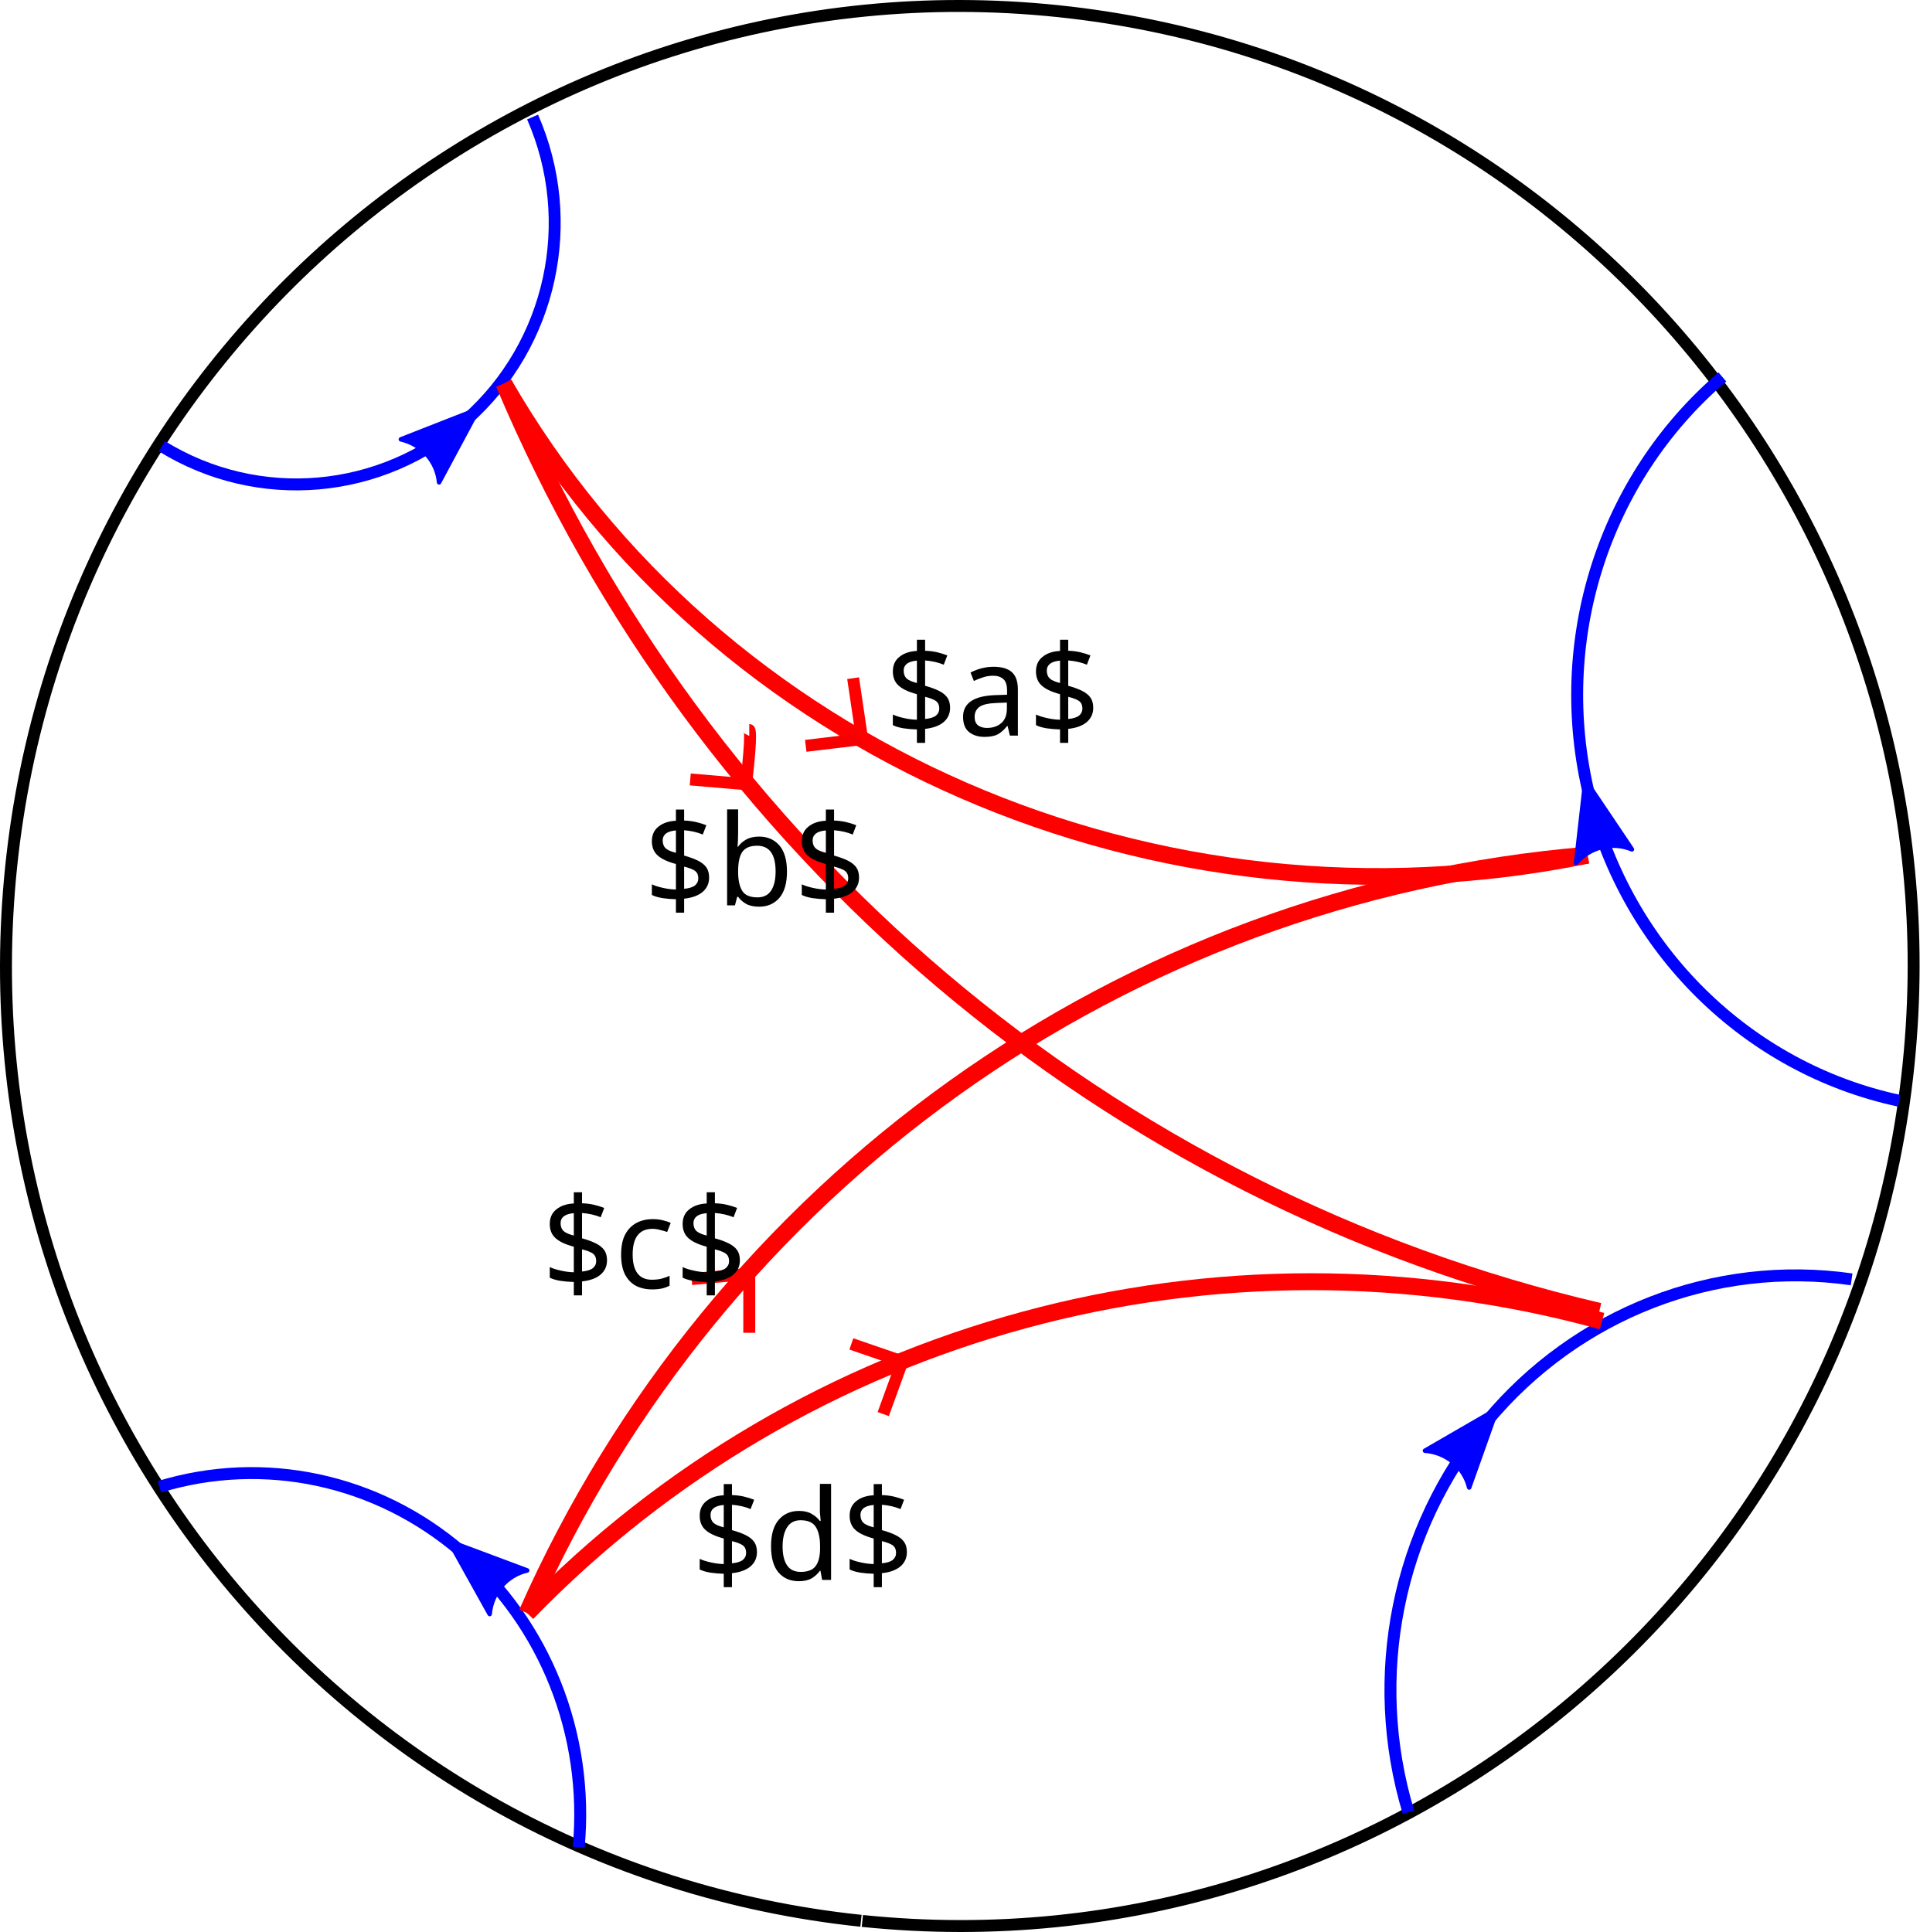
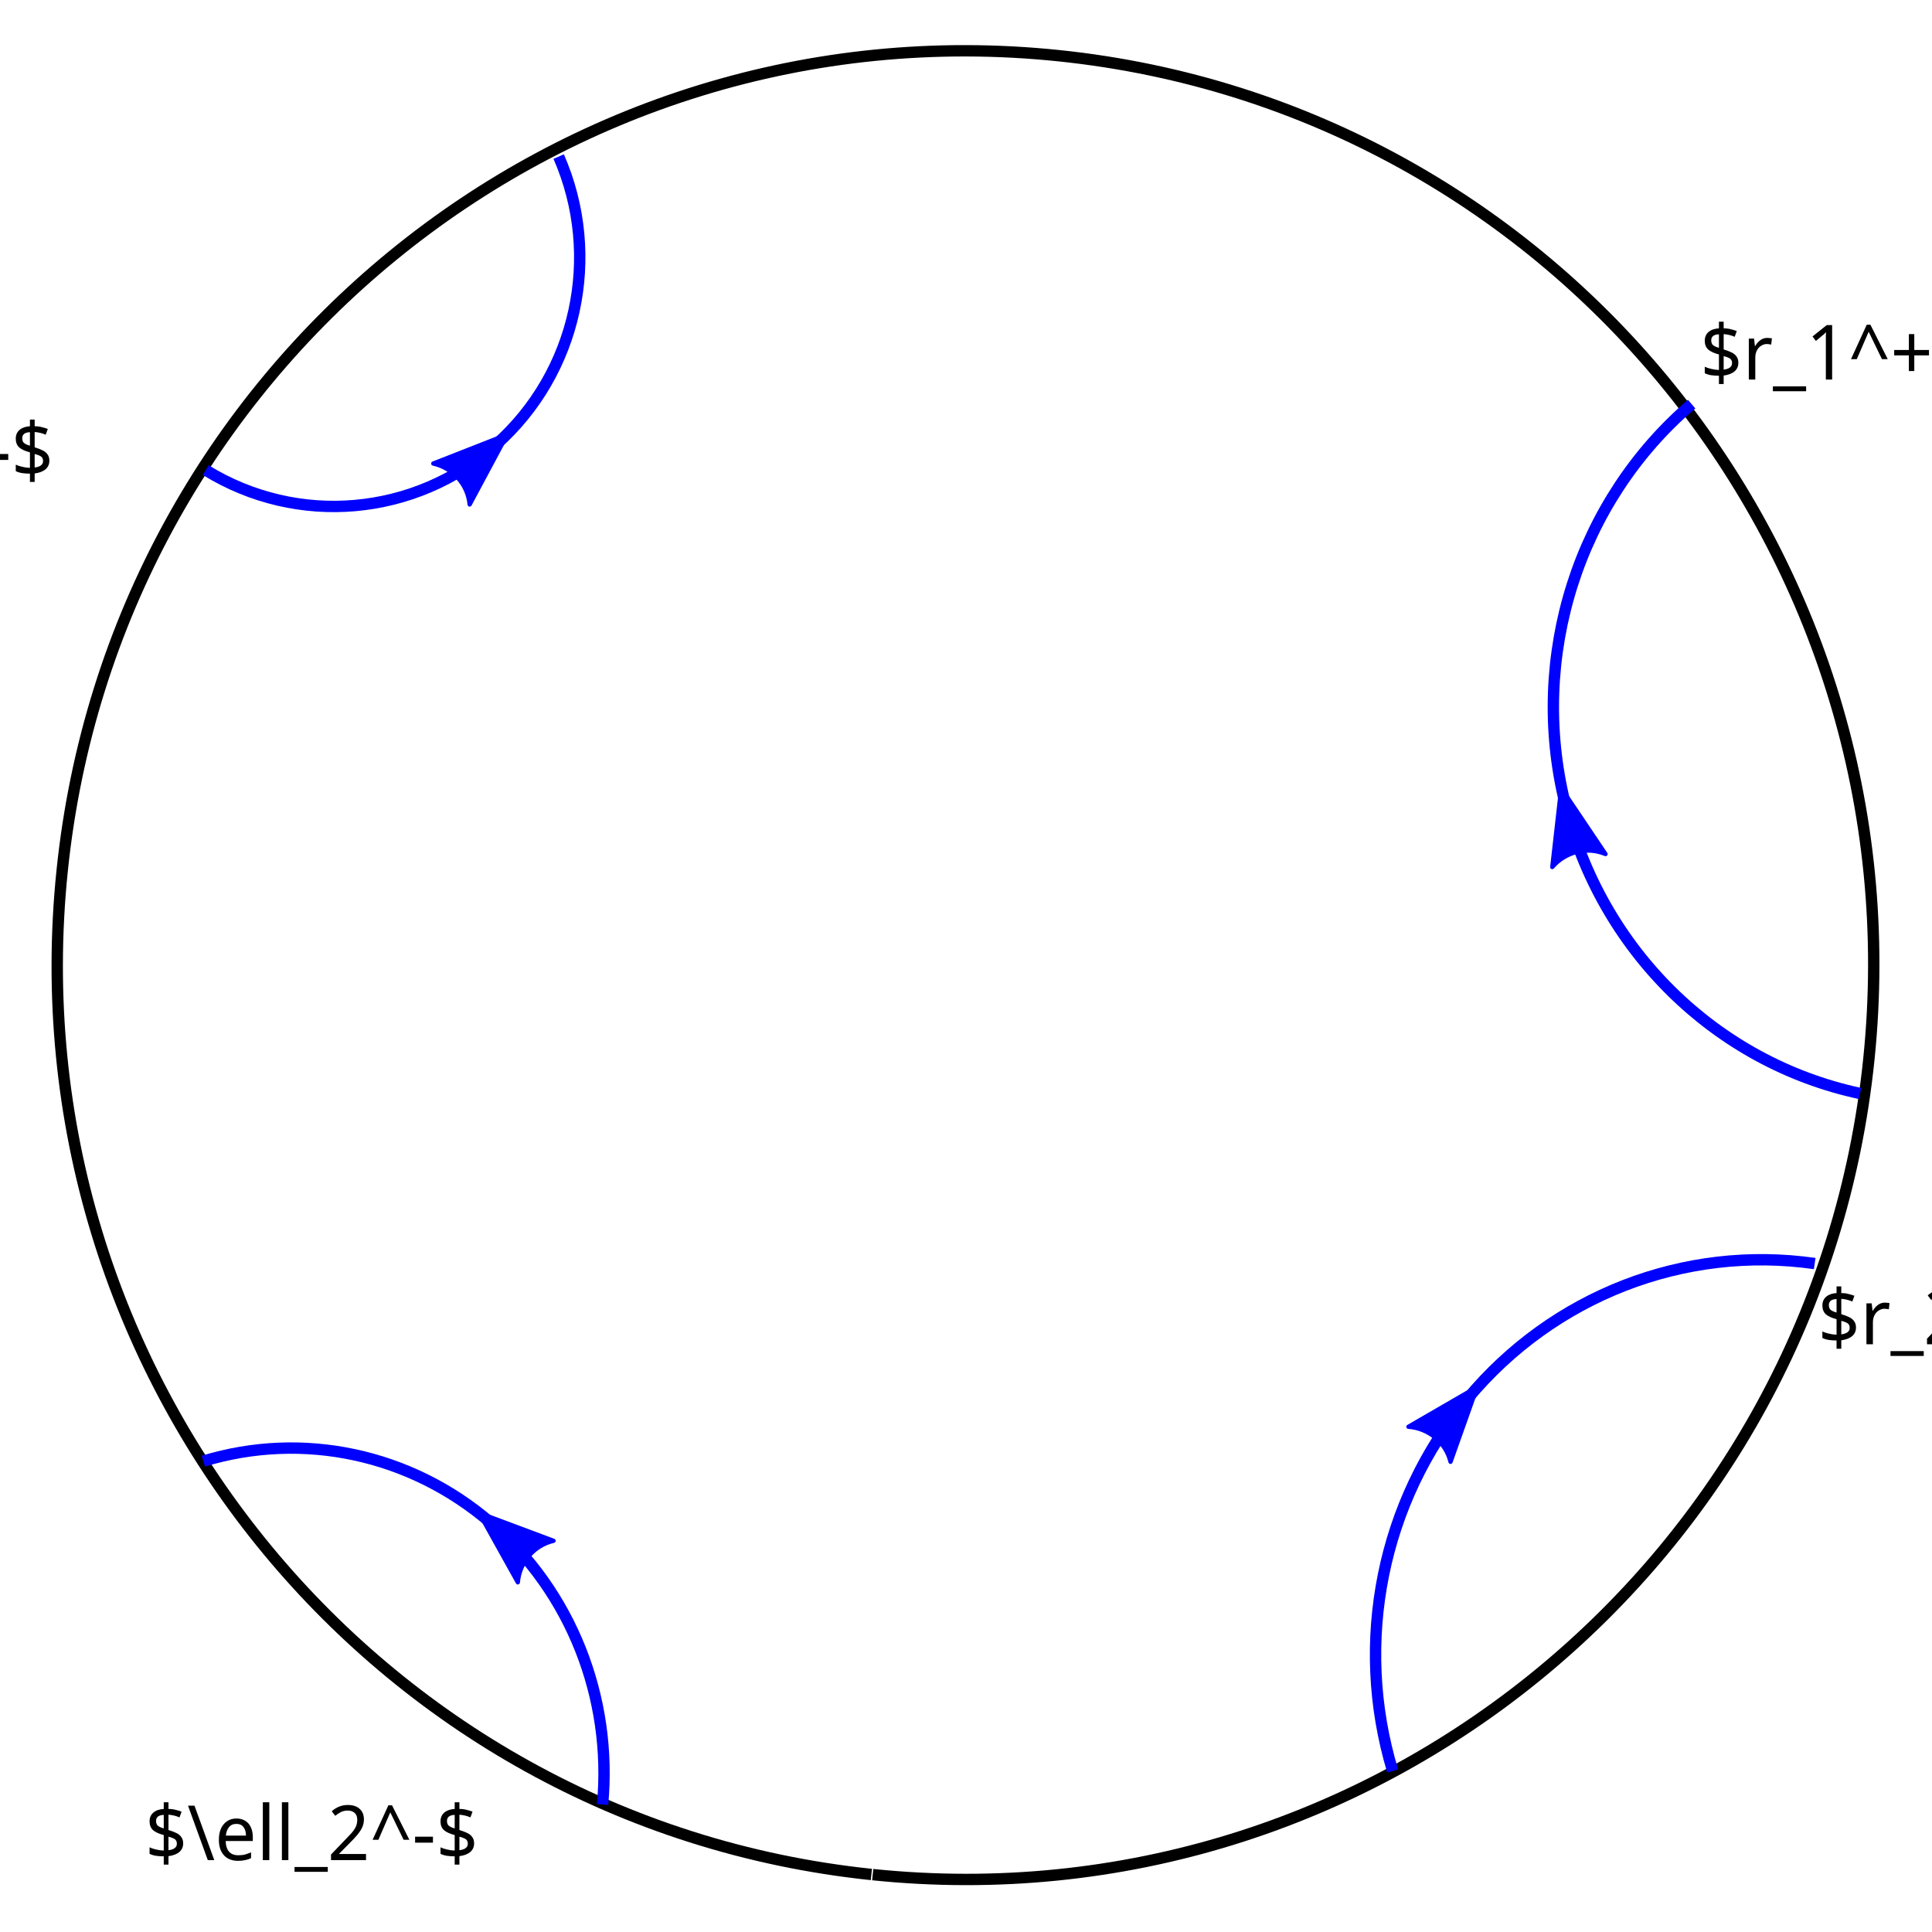
- <svg xmlns="http://www.w3.org/2000/svg" width="160.84mm" height="161.909mm" viewBox="0 0 160.84 161.909" version="1.1" id="svg3517">
+ <svg xmlns="http://www.w3.org/2000/svg" width="170mm" height="170mm" viewBox="0 0 170 170" version="1.1" id="svg3517">
  <defs id="defs3511">
    <marker orient="auto" refY="0" refX="0" id="marker8746" style="overflow:visible">
      <path id="path8744" style="fill:#ff0000;fill-opacity:1;fill-rule:evenodd;stroke:#ff0000;stroke-width:0.625;stroke-linejoin:round;stroke-opacity:1" d="M 8.719,4.034 -2.207,0.016 8.719,-4.002 c -1.745,2.372 -1.735,5.617 -6e-7,8.035 z" transform="scale(0.6)" />
    </marker>
    <marker orient="auto" refY="0" refX="0" id="Arrow1Lstart" style="overflow:visible">
      <path id="path974" d="M 0,0 5,-5 -12.5,0 5,5 Z" style="fill:#ff0000;fill-opacity:1;fill-rule:evenodd;stroke:#ff0000;stroke-width:1pt;stroke-opacity:1" transform="matrix(0.8,0,0,0.8,10,0)" />
    </marker>
    <marker style="overflow:visible" id="marker8560" refX="0" refY="0" orient="auto">
      <path transform="scale(-0.6)" d="M 8.719,4.034 -2.207,0.016 8.719,-4.002 c -1.745,2.372 -1.735,5.617 -6e-7,8.035 z" style="fill:#ff0000;fill-opacity:1;fill-rule:evenodd;stroke:#ff0000;stroke-width:0.625;stroke-linejoin:round;stroke-opacity:1" id="path8558" />
    </marker>
    <marker style="overflow:visible" id="marker8376" refX="0" refY="0" orient="auto">
      <path transform="scale(-0.6)" d="M 8.719,4.034 -2.207,0.016 8.719,-4.002 c -1.745,2.372 -1.735,5.617 -6e-7,8.035 z" style="fill:#ff0000;fill-opacity:1;fill-rule:evenodd;stroke:#ff0000;stroke-width:0.625;stroke-linejoin:round;stroke-opacity:1" id="path8374" />
    </marker>
    <marker style="overflow:visible" id="marker8328" refX="0" refY="0" orient="auto">
      <path transform="scale(0.6)" d="M 8.719,4.034 -2.207,0.016 8.719,-4.002 c -1.745,2.372 -1.735,5.617 -6e-7,8.035 z" style="fill:#0000ff;fill-opacity:1;fill-rule:evenodd;stroke:#0000ff;stroke-width:0.625;stroke-linejoin:round;stroke-opacity:1" id="path8326" />
    </marker>
    <marker orient="auto" refY="0" refX="0" id="marker8115" style="overflow:visible">
      <path id="path8113" style="fill:#0000ff;fill-opacity:1;fill-rule:evenodd;stroke:#0000ff;stroke-width:0.625;stroke-linejoin:round;stroke-opacity:1" d="M 8.719,4.034 -2.207,0.016 8.719,-4.002 c -1.745,2.372 -1.735,5.617 -6e-7,8.035 z" transform="scale(-0.6)" />
    </marker>
    <marker orient="auto" refY="0" refX="0" id="marker7993" style="overflow:visible">
      <path id="path7991" style="fill:#0000ff;fill-opacity:1;fill-rule:evenodd;stroke:#0000ff;stroke-width:0.625;stroke-linejoin:round;stroke-opacity:1" d="M 8.719,4.034 -2.207,0.016 8.719,-4.002 c -1.745,2.372 -1.735,5.617 -6e-7,8.035 z" transform="scale(0.6)" />
    </marker>
    <marker orient="auto" refY="0" refX="0" id="marker7941" style="overflow:visible">
      <path id="path7939" style="fill:#000000;fill-opacity:1;fill-rule:evenodd;stroke:#000000;stroke-width:0.625;stroke-linejoin:round;stroke-opacity:1" d="M 8.719,4.034 -2.207,0.016 8.719,-4.002 c -1.745,2.372 -1.735,5.617 -6e-7,8.035 z" transform="scale(-0.6)" />
    </marker>
    <marker orient="auto" refY="0" refX="0" id="marker7857" style="overflow:visible">
      <path id="path7855" style="fill:#ff0000;fill-opacity:1;fill-rule:evenodd;stroke:#ff0000;stroke-width:0.625;stroke-linejoin:round;stroke-opacity:1" d="M 8.719,4.034 -2.207,0.016 8.719,-4.002 c -1.745,2.372 -1.735,5.617 -6e-7,8.035 z" transform="scale(-0.6)" />
    </marker>
    <marker orient="auto" refY="0" refX="0" id="Arrow1Mstart" style="overflow:visible">
      <path id="path980" d="M 0,0 5,-5 -12.5,0 5,5 Z" style="fill:#000000;fill-opacity:1;fill-rule:evenodd;stroke:#000000;stroke-width:1pt;stroke-opacity:1" transform="matrix(0.4,0,0,0.4,4,0)" />
    </marker>
    <marker orient="auto" refY="0" refX="0" id="Arrow2Mend" style="overflow:visible">
      <path id="path1001" style="fill:#ff0000;fill-opacity:1;fill-rule:evenodd;stroke:#ff0000;stroke-width:0.625;stroke-linejoin:round;stroke-opacity:1" d="M 8.719,4.034 -2.207,0.016 8.719,-4.002 c -1.745,2.372 -1.735,5.617 -6e-7,8.035 z" transform="scale(-0.6)" />
    </marker>
    <marker orient="auto" refY="0" refX="0" id="Arrow1Send" style="overflow:visible">
      <path id="path989" d="M 0,0 5,-5 -12.5,0 5,5 Z" style="fill:#000000;fill-opacity:1;fill-rule:evenodd;stroke:#000000;stroke-width:1pt;stroke-opacity:1" transform="matrix(-0.2,0,0,-0.2,-1.2,0)" />
    </marker>
    <marker orient="auto" refY="0" refX="0" id="marker7993-3" style="overflow:visible">
      <path id="path7991-5" style="fill:#0000ff;fill-opacity:1;fill-rule:evenodd;stroke:#0000ff;stroke-width:0.625;stroke-linejoin:round;stroke-opacity:1" d="M 8.719,4.034 -2.207,0.016 8.719,-4.002 c -1.745,2.372 -1.735,5.617 -6e-7,8.035 z" transform="scale(0.6)" />
    </marker>
    <marker orient="auto" refY="0" refX="0" id="marker8115-9" style="overflow:visible">
      <path id="path8113-5" style="fill:#0000ff;fill-opacity:1;fill-rule:evenodd;stroke:#0000ff;stroke-width:0.625;stroke-linejoin:round;stroke-opacity:1" d="M 8.719,4.034 -2.207,0.016 8.719,-4.002 c -1.745,2.372 -1.735,5.617 -6e-7,8.035 z" transform="scale(-0.6)" />
    </marker>
  </defs>
  <g id="layer1" transform="translate(-42.79147,-47.3986)">
-     <path style="fill:none;stroke:#000000;stroke-width:1;stroke-miterlimit:4;stroke-dasharray:none;stroke-dashoffset:0;stroke-opacity:1" id="path7765" d="M 114.93,208.368 A 79.914,80.448 0 0 1 43.725,120.046 79.914,80.448 0 0 1 131.434,48.332 a 79.914,80.448 0 0 1 71.27,88.269 79.914,80.448 0 0 1 -87.656,71.78" />
-     <path style="fill:none;stroke:#0000ff;stroke-width:1;stroke-miterlimit:4;stroke-dasharray:none;stroke-dashoffset:0;stroke-opacity:1;marker-mid:url(#marker8328)" id="path7767" d="M 87.415,57.206 A 21.649,21.916 0 0 1 81.898,82.553 21.649,21.916 0 0 1 56.356,84.795" />
-     <path style="fill:none;stroke:#0000ff;stroke-width:1;stroke-miterlimit:4;stroke-dasharray:none;stroke-dashoffset:0;stroke-opacity:1;marker-mid:url(#marker7993)" id="path7769" d="m 56.145,172 a 27.529,28.598 0 0 1 25.287,5.417 27.529,28.598 0 0 1 9.846,24.794" />
-     <path style="fill:none;stroke:#0000ff;stroke-width:1;stroke-miterlimit:4;stroke-dasharray:none;stroke-dashoffset:0;stroke-opacity:1;marker-mid:url(#marker8115)" id="path7775" d="m 160.8,199.262 a 33.943,34.745 0 0 1 6.591,-32.762 33.943,34.745 0 0 1 30.544,-11.887" />
-     <path style="fill:none;stroke:#ff0000;stroke-width:1.437;stroke-miterlimit:4;stroke-dasharray:none;stroke-dashoffset:0;stroke-opacity:1" id="path8183" d="M 86.957,182.582 A 106.872,107.819 0 0 1 175.813,119.073" />
-     <path style="fill:none;stroke:#ff0000;stroke-width:1.416;stroke-miterlimit:4;stroke-dasharray:none;stroke-dashoffset:0;stroke-opacity:1;marker-mid:url(#marker8560)" id="path8187" d="M 86.957,182.582 A 91.163,90.604 0 0 1 177.021,158.114" />
-     <path style="fill:none;stroke:#ff0000;stroke-width:1.4;stroke-miterlimit:4;stroke-dasharray:none;stroke-dashoffset:0;stroke-opacity:1;marker-mid:url(#marker8746)" id="path8189" d="M 175.813,119.073 A 83.546,79.545 0 0 1 85.012,79.54" />
-     <path style="fill:none;stroke:#ff0000;stroke-width:1.4;stroke-miterlimit:4;stroke-dasharray:none;stroke-dashoffset:0;stroke-opacity:1;marker-mid:url(#Arrow2Mend)" id="path8194" d="M 176.796,157.287 A 132.093,133.653 0 0 1 85.012,79.54" />
-     <path style="fill:none;stroke:#ff0000;stroke-width:1;stroke-linecap:butt;stroke-linejoin:miter;stroke-miterlimit:4;stroke-dasharray:none;stroke-opacity:1" d="m 114.124,160.024 4.276,1.47 -1.604,4.41" id="path9470" />
-     <path style="fill:none;stroke:#ff0000;stroke-width:1;stroke-linecap:butt;stroke-linejoin:miter;stroke-miterlimit:4;stroke-dasharray:none;stroke-opacity:1" d="m 100.744,154.591 4.827,-0.447 v 4.944" id="path9513" />
-     <path style="fill:none;stroke:#ff0000;stroke-width:1;stroke-linecap:butt;stroke-linejoin:miter;stroke-miterlimit:4;stroke-dasharray:none;stroke-opacity:1" d="m 100.627,112.718 4.677,0.401 c 0.535,-4.544 0.267,-4.544 0.267,-4.544" id="path9559" />
-     <path style="fill:none;stroke:#f70000;stroke-width:1;stroke-linecap:butt;stroke-linejoin:miter;stroke-miterlimit:4;stroke-dasharray:none;stroke-opacity:1" d="m 110.303,109.903 4.725,-0.567" id="path9561" />
-     <path style="fill:none;stroke:#ff0000;stroke-width:1;stroke-linecap:butt;stroke-linejoin:miter;stroke-miterlimit:4;stroke-dasharray:none;stroke-opacity:1" d="m 114.272,104.233 0.756,5.103" id="path9563" />
-     <text xml:space="preserve" style="font-style:normal;font-weight:normal;font-size:10.583px;line-height:1.25;font-family:sans-serif;letter-spacing:0px;word-spacing:0px;fill:#000000;fill-opacity:1;stroke:none;stroke-width:0.265" x="116.945" y="109.044" id="text9763">
-       <tspan id="tspan9761" x="116.945" y="109.044" style="stroke-width:0.265">$a$</tspan>
+     <path style="fill:none;stroke:#000000;stroke-width:1;stroke-miterlimit:4;stroke-dasharray:none;stroke-dashoffset:0;stroke-opacity:1" id="path7765" d="M 119.465,212.337 A 79.914,80.448 0 0 1 48.261,124.015 79.914,80.448 0 0 1 135.969,52.301 79.914,80.448 0 0 1 207.239,140.569 79.914,80.448 0 0 1 119.584,212.349" />
+     <path style="fill:none;stroke:#0000ff;stroke-width:1;stroke-miterlimit:4;stroke-dasharray:none;stroke-dashoffset:0;stroke-opacity:1;marker-mid:url(#marker8328)" id="path7767" d="M 91.95,61.175 A 21.649,21.916 0 0 1 86.433,86.521 21.649,21.916 0 0 1 60.892,88.764" />
+     <path style="fill:none;stroke:#0000ff;stroke-width:1;stroke-miterlimit:4;stroke-dasharray:none;stroke-dashoffset:0;stroke-opacity:1;marker-mid:url(#marker7993)" id="path7769" d="m 60.68,175.969 a 27.529,28.598 0 0 1 25.287,5.417 27.529,28.598 0 0 1 9.846,24.794" />
+     <path style="fill:none;stroke:#0000ff;stroke-width:1;stroke-miterlimit:4;stroke-dasharray:none;stroke-dashoffset:0;stroke-opacity:1;marker-mid:url(#marker8115)" id="path7775" d="m 165.335,203.23 a 33.943,34.745 0 0 1 6.591,-32.762 33.943,34.745 0 0 1 30.544,-11.887" />
+     <path style="fill:none;stroke:#0000ff;stroke-width:1;stroke-miterlimit:4;stroke-dasharray:none;stroke-dashoffset:0;stroke-opacity:1;marker-mid:url(#marker8115-9)" id="path7775-0" d="m 206.455,143.616 a 33.943,34.745 0 0 1 -25.966,-25.58 33.943,34.745 0 0 1 11.153,-35.078" />
+     <text xml:space="preserve" style="font-style:normal;font-variant:normal;font-weight:normal;font-stretch:normal;font-size:6.604px;line-height:1.25;font-family:verdana;-inkscape-font-specification:verdana;letter-spacing:0px;word-spacing:0px;fill:#000000;fill-opacity:1;stroke:none;stroke-width:1.56;stroke-miterlimit:4;stroke-dasharray:none" x="195.256" y="79.611" id="text19550-5" transform="scale(0.9853451,1.014873)">
+       <tspan id="tspan19548-1" x="195.256" y="79.611" style="font-size:6.604px;stroke-width:1.56;stroke-miterlimit:4;stroke-dasharray:none">$r_1^+$</tspan>
    </text>
-     <text xml:space="preserve" style="font-style:normal;font-weight:normal;font-size:10.583px;line-height:1.25;font-family:sans-serif;letter-spacing:0px;word-spacing:0px;fill:#000000;fill-opacity:1;stroke:none;stroke-width:0.265" x="96.752" y="123.275" id="text9767">
-       <tspan id="tspan9765" x="96.752" y="123.275" style="stroke-width:0.265">$b$</tspan>
+     <text xml:space="preserve" style="font-style:normal;font-variant:normal;font-weight:normal;font-stretch:normal;font-size:6.604px;line-height:1.25;font-family:verdana;-inkscape-font-specification:verdana;text-align:end;letter-spacing:0px;word-spacing:0px;text-anchor:end;fill:#000000;fill-opacity:1;stroke:none;stroke-width:1.56;stroke-miterlimit:4;stroke-dasharray:none" x="94.718" y="207.983" id="text19550-5-7-9-4" transform="scale(0.9853451,1.014873)">
+       <tspan id="tspan19548-1-9-5-9" x="94.718" y="207.983" style="font-size:6.604px;text-align:end;text-anchor:end;stroke-width:1.56;stroke-miterlimit:4;stroke-dasharray:none">$\ell_2^-$</tspan>
    </text>
-     <text xml:space="preserve" style="font-style:normal;font-weight:normal;font-size:10.583px;line-height:1.25;font-family:sans-serif;letter-spacing:0px;word-spacing:0px;fill:#000000;fill-opacity:1;stroke:none;stroke-width:0.265" x="88.199" y="155.347" id="text9771">
-       <tspan id="tspan9769" x="88.199" y="155.347" style="stroke-width:0.265">$c$</tspan>
+     <text xml:space="preserve" style="font-style:normal;font-variant:normal;font-weight:normal;font-stretch:normal;font-size:6.604px;line-height:1.25;font-family:verdana;-inkscape-font-specification:verdana;text-align:end;letter-spacing:0px;word-spacing:0px;text-anchor:end;fill:#000000;fill-opacity:1;stroke:none;stroke-width:1.56;stroke-miterlimit:4;stroke-dasharray:none" x="56.794" y="88.099" id="text19550-5-3-7" transform="scale(0.9853451,1.014873)">
+       <tspan id="tspan19548-1-1-6" x="56.794" y="88.099" style="font-size:6.604px;text-align:end;text-anchor:end;stroke-width:1.56;stroke-miterlimit:4;stroke-dasharray:none">$\ell_1^-$</tspan>
    </text>
-     <text xml:space="preserve" style="font-style:normal;font-weight:normal;font-size:10.583px;line-height:1.25;font-family:sans-serif;letter-spacing:0px;word-spacing:0px;fill:#000000;fill-opacity:1;stroke:none;stroke-width:0.265" x="100.761" y="179.802" id="text9775">
-       <tspan id="tspan9773" x="100.761" y="179.802" style="stroke-width:0.265">$d$</tspan>
+     <text xml:space="preserve" style="font-style:normal;font-variant:normal;font-weight:normal;font-stretch:normal;font-size:6.604px;line-height:1.25;font-family:verdana;-inkscape-font-specification:verdana;letter-spacing:0px;word-spacing:0px;fill:#000000;fill-opacity:1;stroke:none;stroke-width:1.56;stroke-miterlimit:4;stroke-dasharray:none" x="205.763" y="163.256" id="text19550-5-2" transform="scale(0.9853451,1.014873)">
+       <tspan id="tspan19548-1-2" x="205.763" y="163.256" style="font-size:6.604px;stroke-width:1.56;stroke-miterlimit:4;stroke-dasharray:none">$r_2^+$</tspan>
    </text>
-     <path style="fill:none;stroke:#0000ff;stroke-width:1;stroke-miterlimit:4;stroke-dasharray:none;stroke-dashoffset:0;stroke-opacity:1;marker-mid:url(#marker8115-9)" id="path7775-0" d="m 201.92,139.647 a 33.943,34.745 0 0 1 -25.966,-25.58 33.943,34.745 0 0 1 11.153,-35.078" />
  </g>
</svg>
